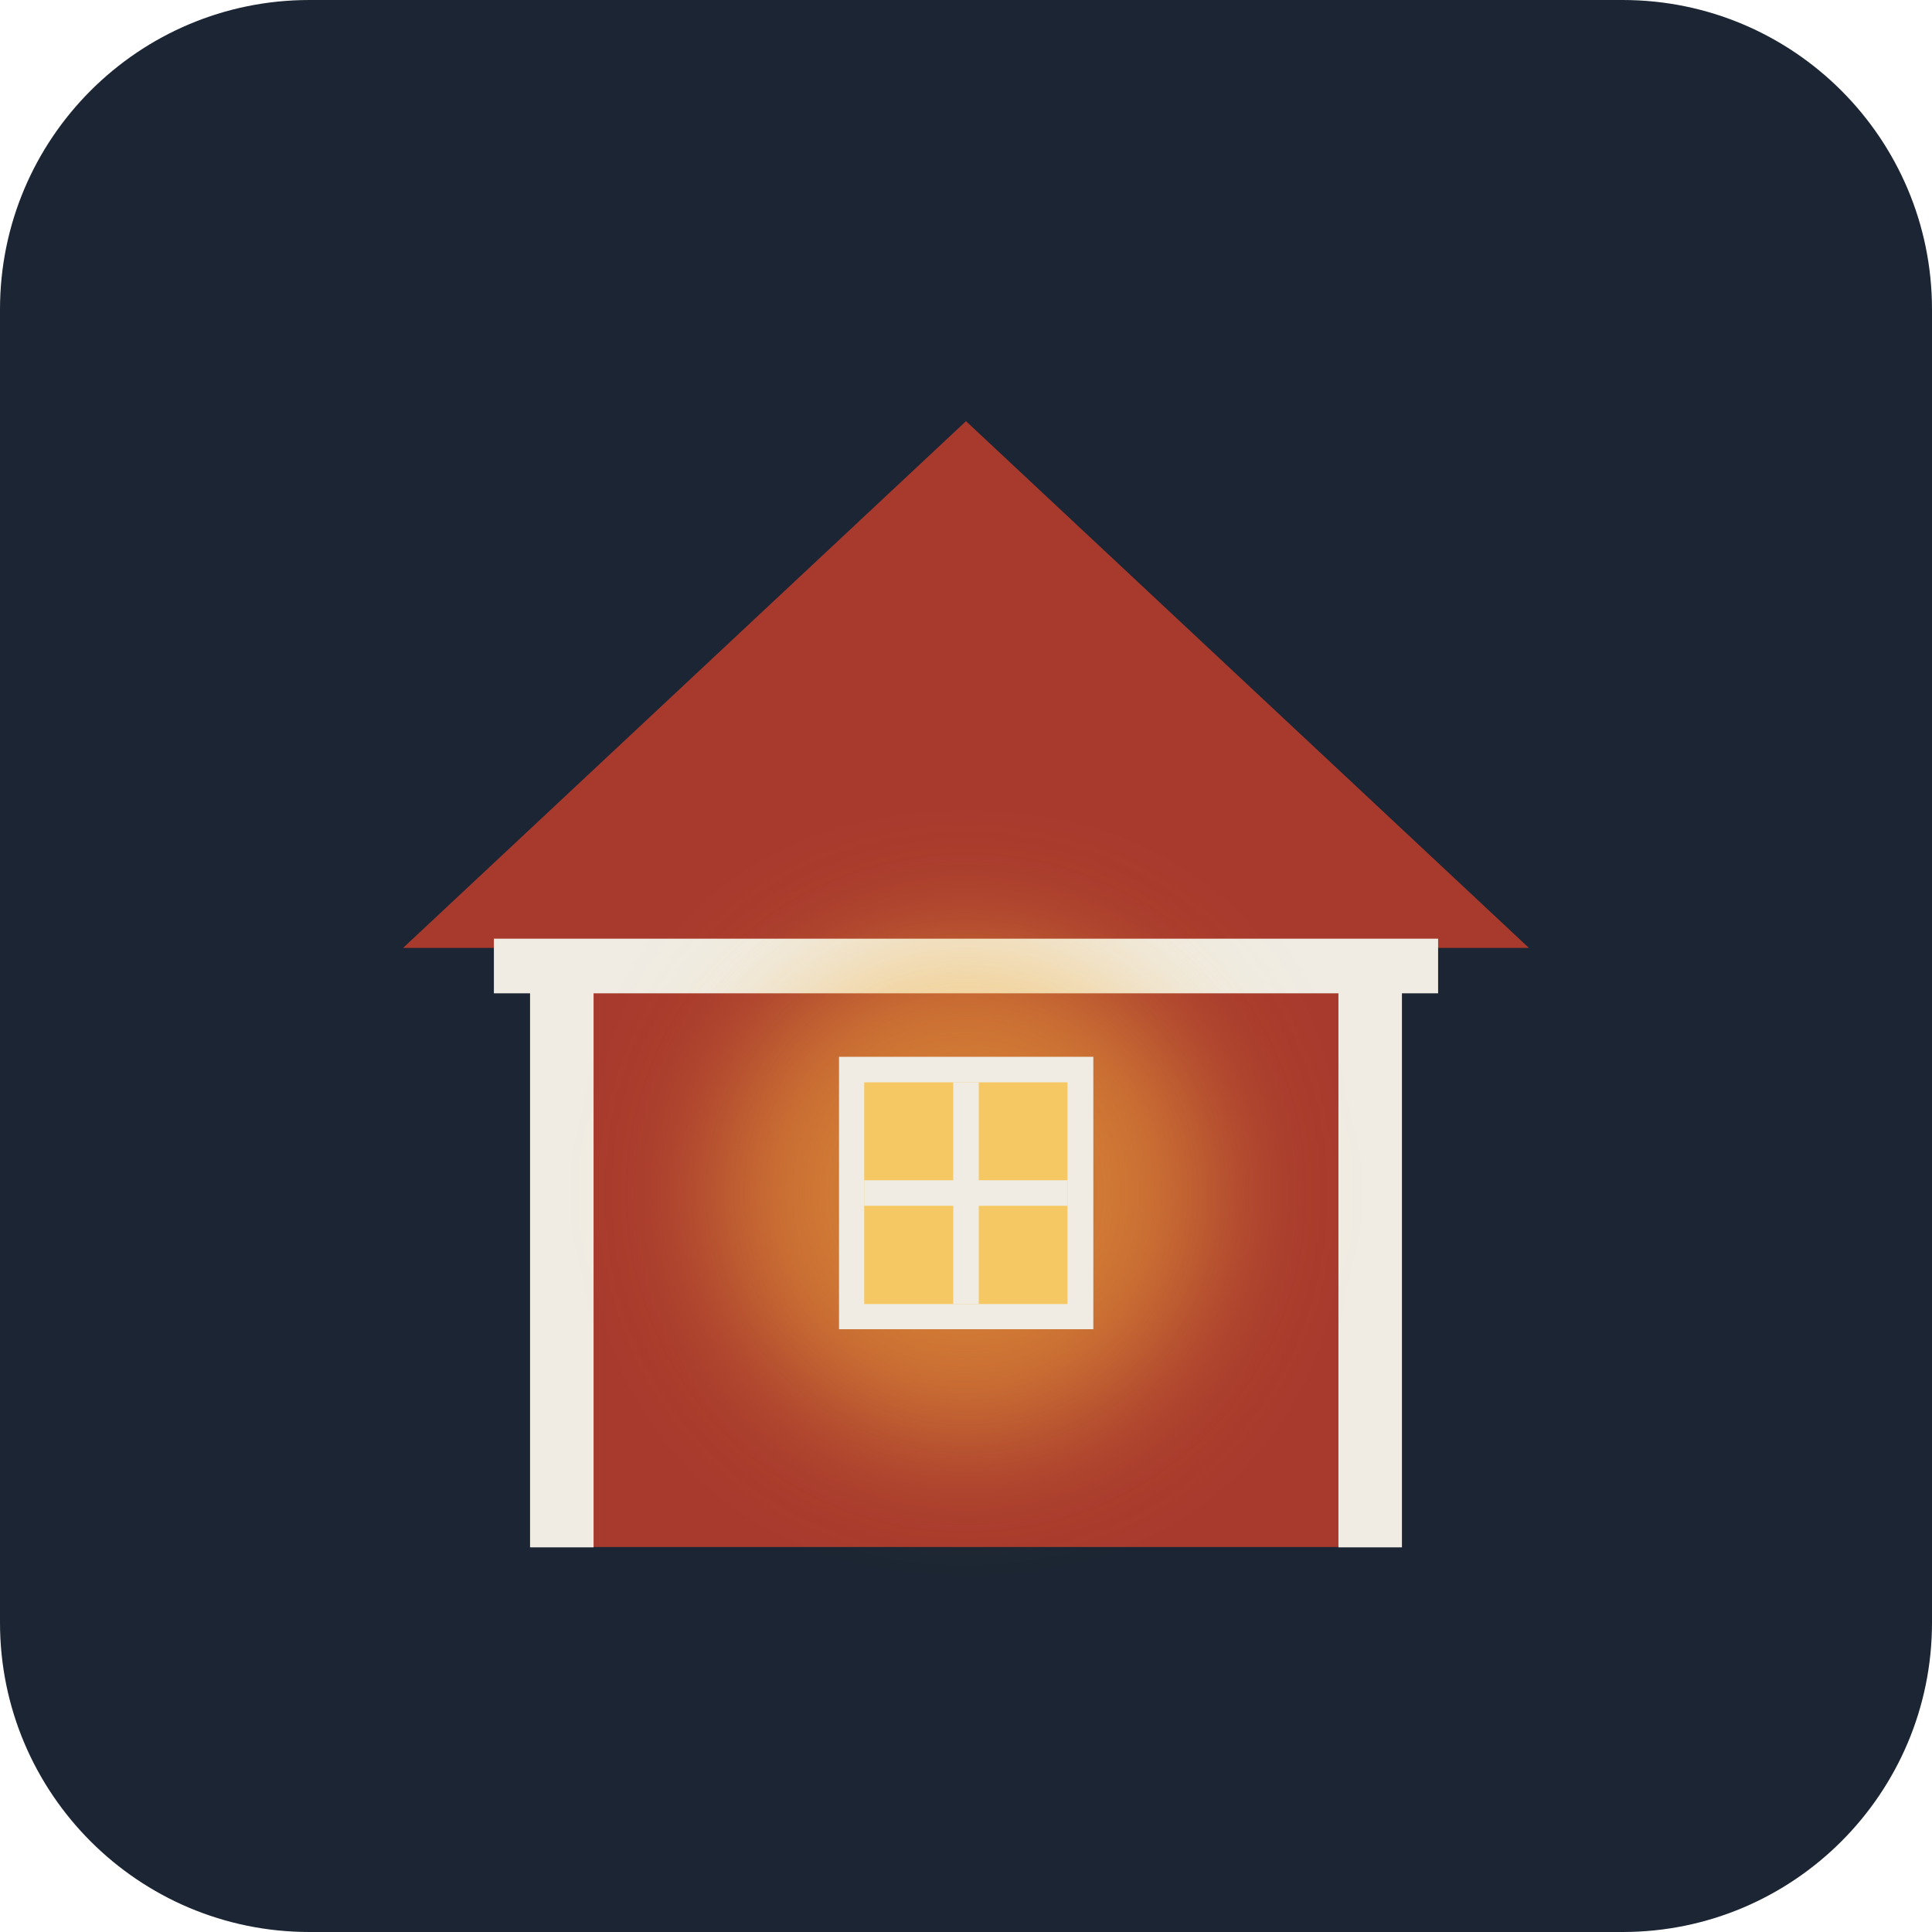
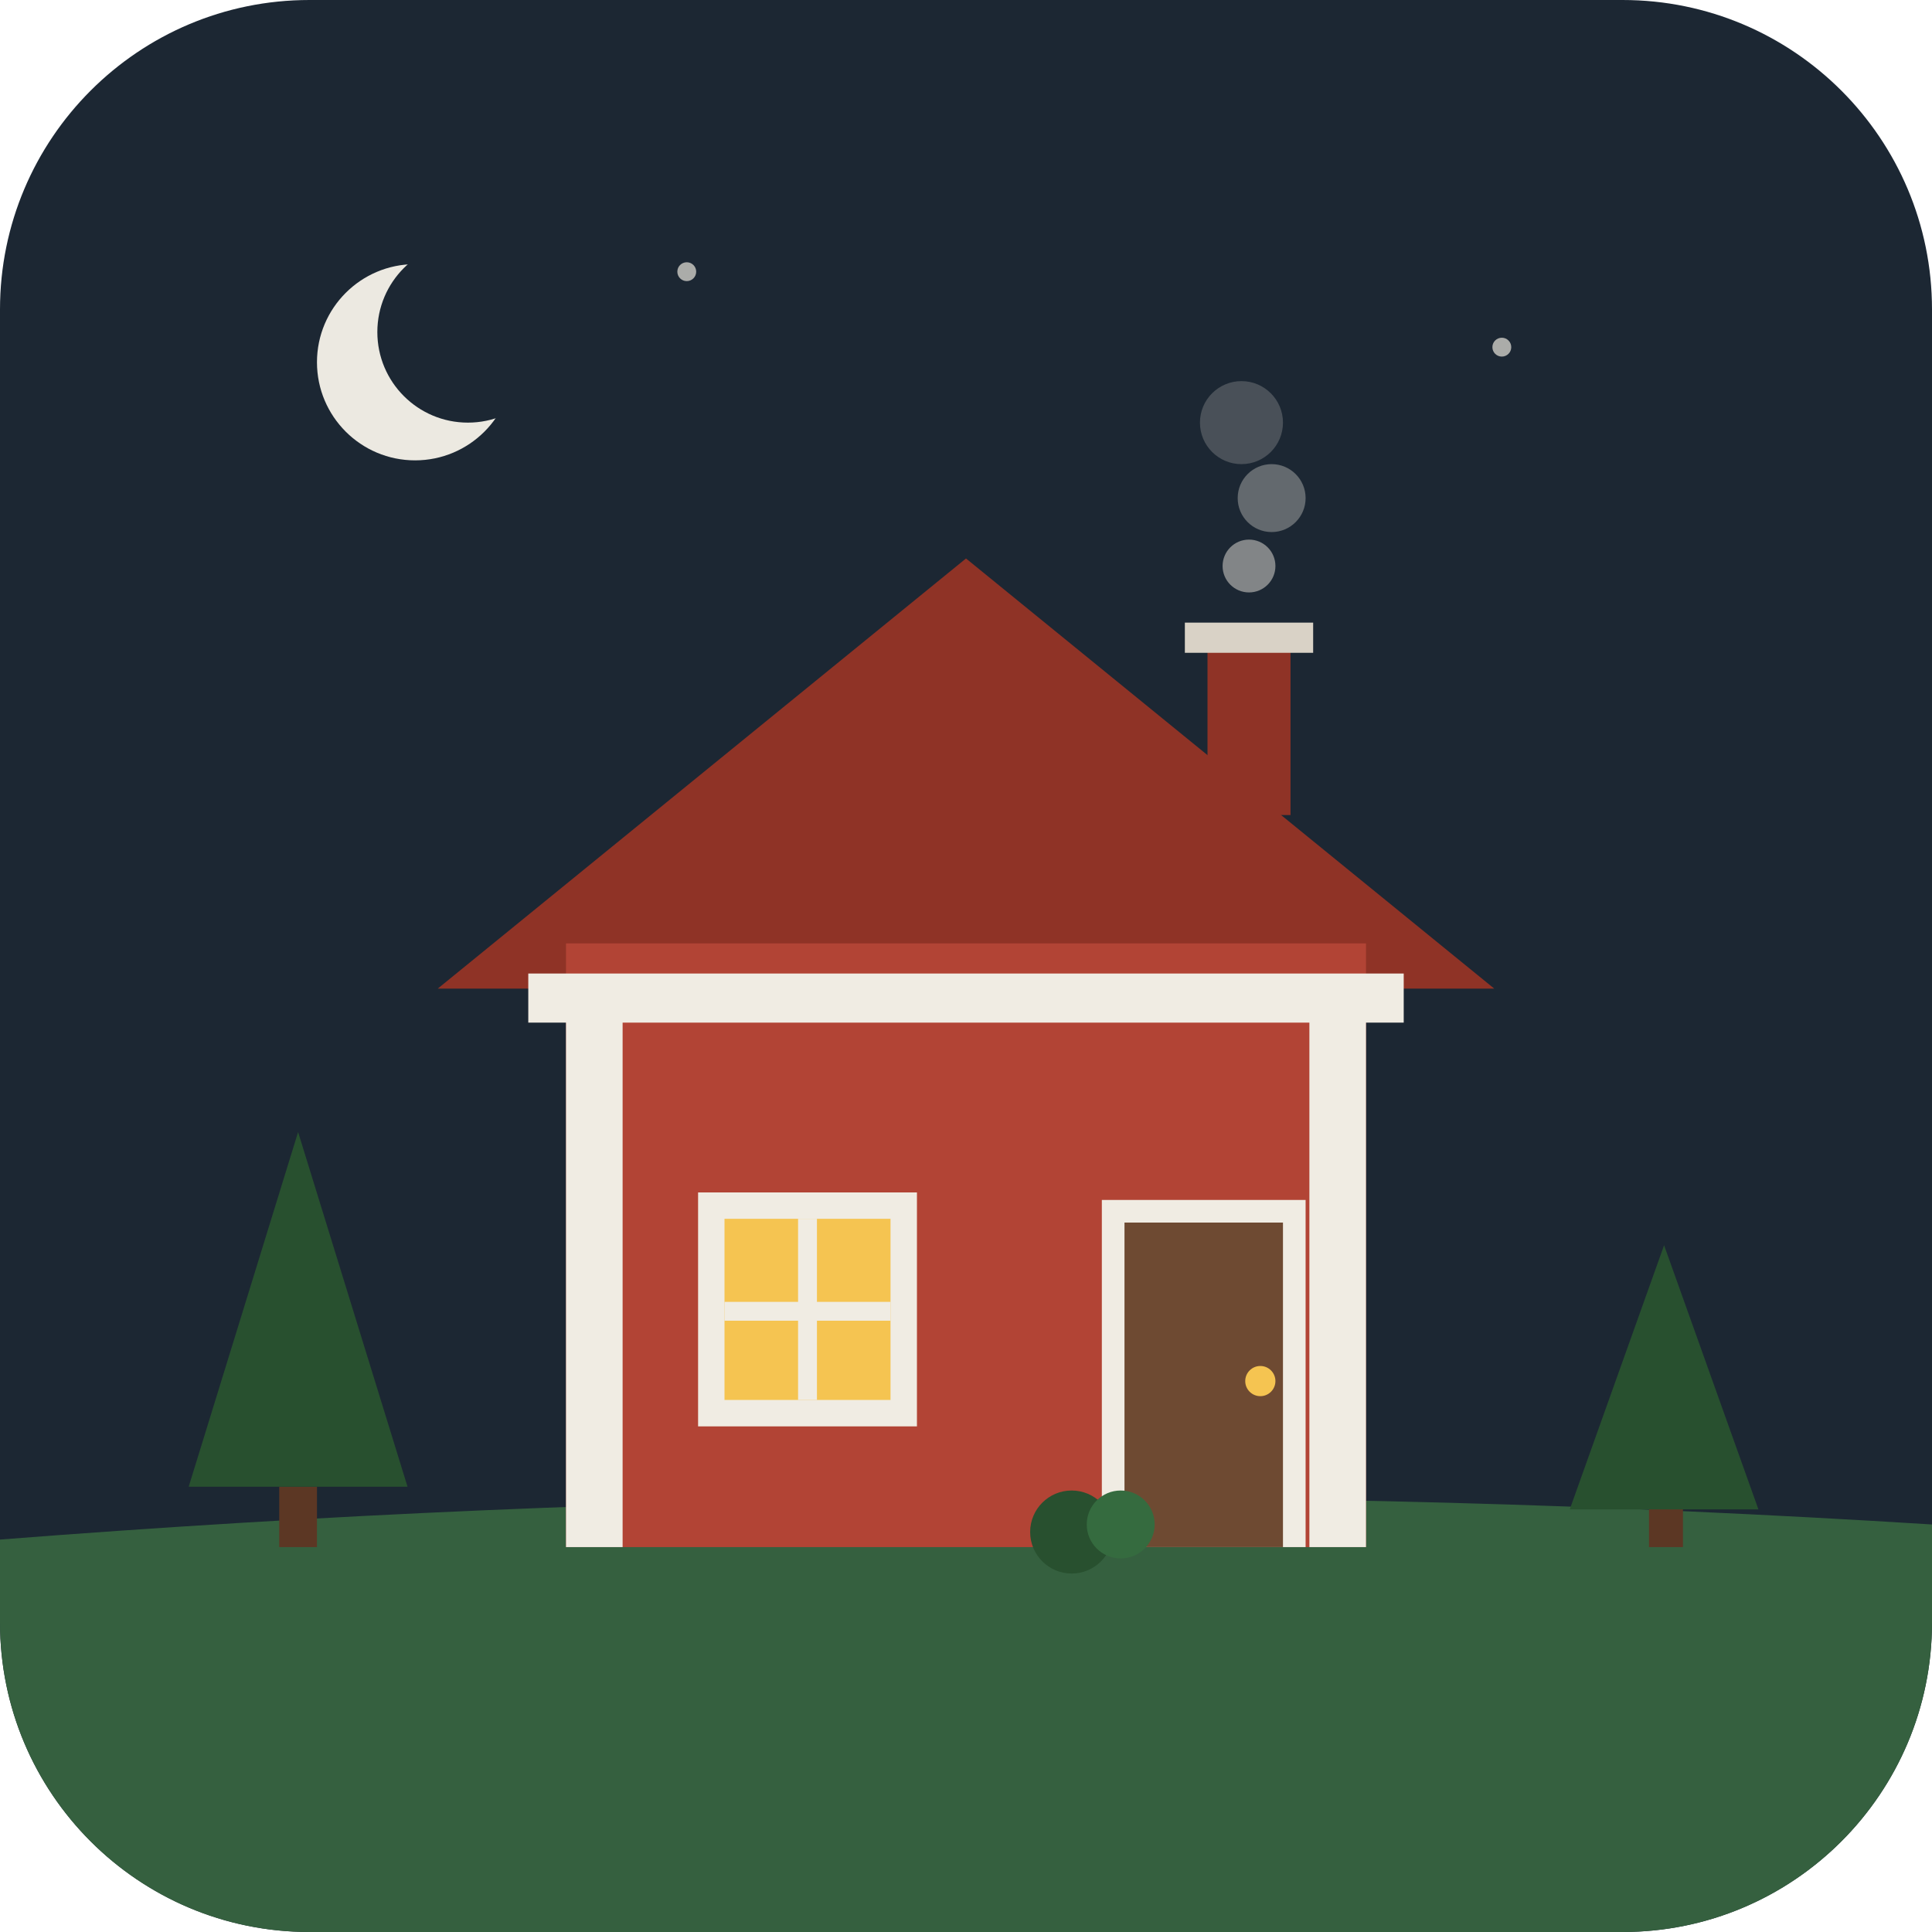
<svg xmlns="http://www.w3.org/2000/svg" viewBox="0 0 512 512" role="img" aria-label="Swedish cottage at night">
  <defs>
-     <filter id="glow" x="-60%" y="-60%" width="220%" height="220%">
-       <feGaussianBlur stdDeviation="18" />
-     </filter>
+     <clipPath id="rounded">
+       <rect width="512" height="512" rx="82" />
+     </clipPath>
  </defs>
-   <rect width="512" height="512" rx="82" fill="#1b2533" />
-   <g transform="translate(15.36,15.36) scale(0.94)">
-     <polygon points="97.3,250.9 256,102.4 414.7,250.9" fill="#a83a2d" />
-     <rect x="133.1" y="240.6" width="245.8" height="179.2" fill="#a83a2d" />
-     <rect x="122.9" y="248.3" width="266.2" height="15.4" fill="#f0ece3" />
-     <rect x="133.1" y="250.9" width="17.9" height="169" fill="#f0ece3" />
-     <rect x="361.0" y="250.9" width="17.9" height="169" fill="#f0ece3" />
-     <circle cx="256" cy="320" r="69" fill="#f4b13a" opacity="0.55" filter="url(#glow)" />
-     <rect x="220.2" y="281.6" width="71.7" height="76.8" fill="#f0ece3" />
-     <rect x="227.3" y="288.8" width="57.3" height="62.5" fill="#f6c863" />
-     <rect x="252.4" y="288.8" width="7.2" height="62.5" fill="#f0ece3" />
-     <rect x="227.3" y="316.4" width="57.3" height="7.2" fill="#f0ece3" />
+   <g clip-path="url(#rounded)">
+     <rect width="512" height="512" fill="#1c2733" />
+     <circle cx="110" cy="96" r="26" fill="#ece9e1" />
+     <circle cx="124" cy="88" r="24" fill="#1c2733" />
+     <circle cx="182" cy="72" r="2.5" fill="#e8e4dc" opacity="0.7" />
+     <circle cx="398" cy="92" r="2.5" fill="#e8e4dc" opacity="0.7" />
+     <path d="M0,408 Q256,388 512,404 L512,512 L0,512 Z" fill="#35603f" />
+     <rect x="74" y="394" width="10" height="16" fill="#5c3724" />
+     <polygon points="79,300 50,394 108,394" fill="#28502f" />
+     <rect x="437" y="396" width="9" height="14" fill="#5c3724" />
+     <polygon points="441,330 416,400 466,400" fill="#28502f" />
+     <polygon points="256,148 116,262 396,262" fill="#8f3326" />
+     <rect x="150" y="250" width="212" height="160" fill="#b24435" />
+     <rect x="140" y="258" width="232" height="13" fill="#f0ece3" />
+     <rect x="150" y="262" width="15" height="148" fill="#f0ece3" />
+     <rect x="347" y="262" width="15" height="148" fill="#f0ece3" />
+     <rect x="320" y="170" width="22" height="46" fill="#8f3326" />
+     <rect x="314" y="165" width="34" height="8" fill="#d9d2c6" />
+     <circle cx="331" cy="150" r="7" fill="#e8e4dc" opacity="0.5" />
+     <circle cx="337" cy="132" r="9" fill="#e8e4dc" opacity="0.35" />
+     <circle cx="329" cy="112" r="11" fill="#e8e4dc" opacity="0.22" />
+     <rect x="185" y="316" width="58" height="62" fill="#f0ece3" />
+     <rect x="192" y="323" width="44" height="48" fill="#f5c451" />
+     <rect x="211.5" y="323" width="5" height="48" fill="#f0ece3" />
+     <rect x="192" y="345" width="44" height="5" fill="#f0ece3" />
+     <rect x="292" y="318" width="54" height="92" fill="#f0ece3" />
+     <rect x="298" y="324" width="42" height="86" fill="#6e4a32" />
+     <circle cx="334" cy="366" r="4" fill="#f5c451" />
+     <circle cx="284" cy="406" r="11" fill="#28502f" />
+     <circle cx="297" cy="404" r="9" fill="#356b3f" />
  </g>
</svg>
